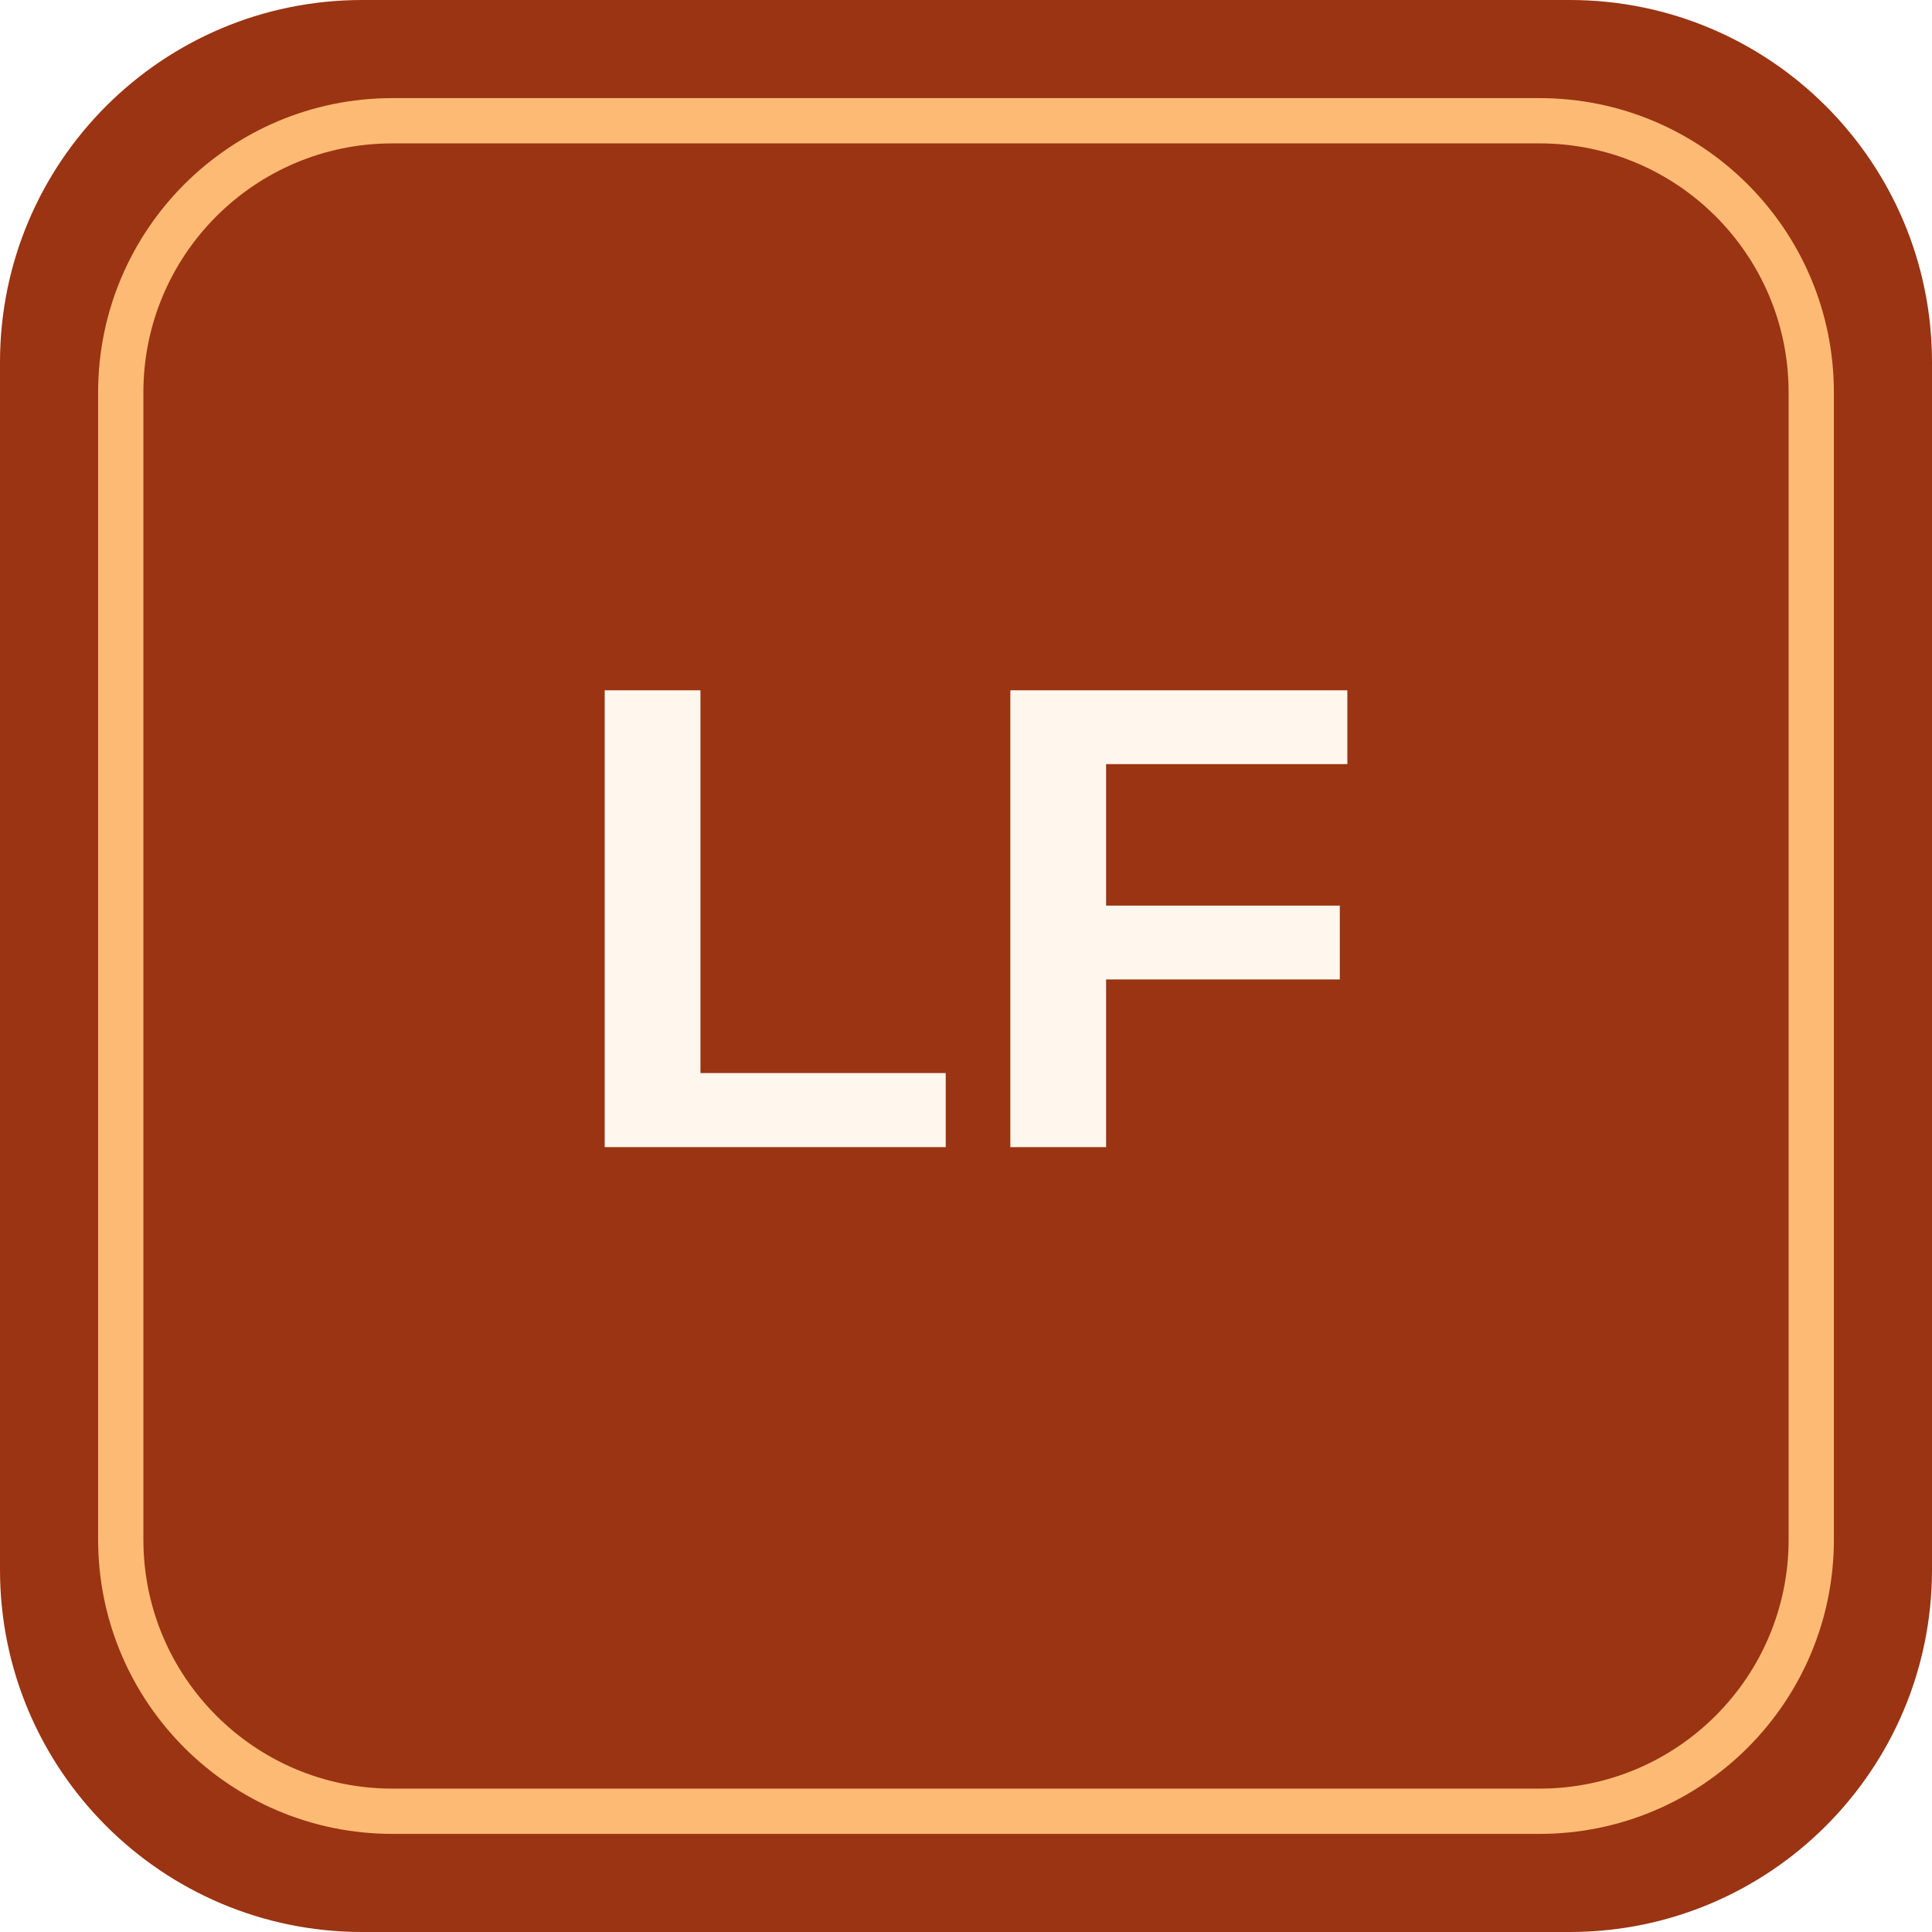
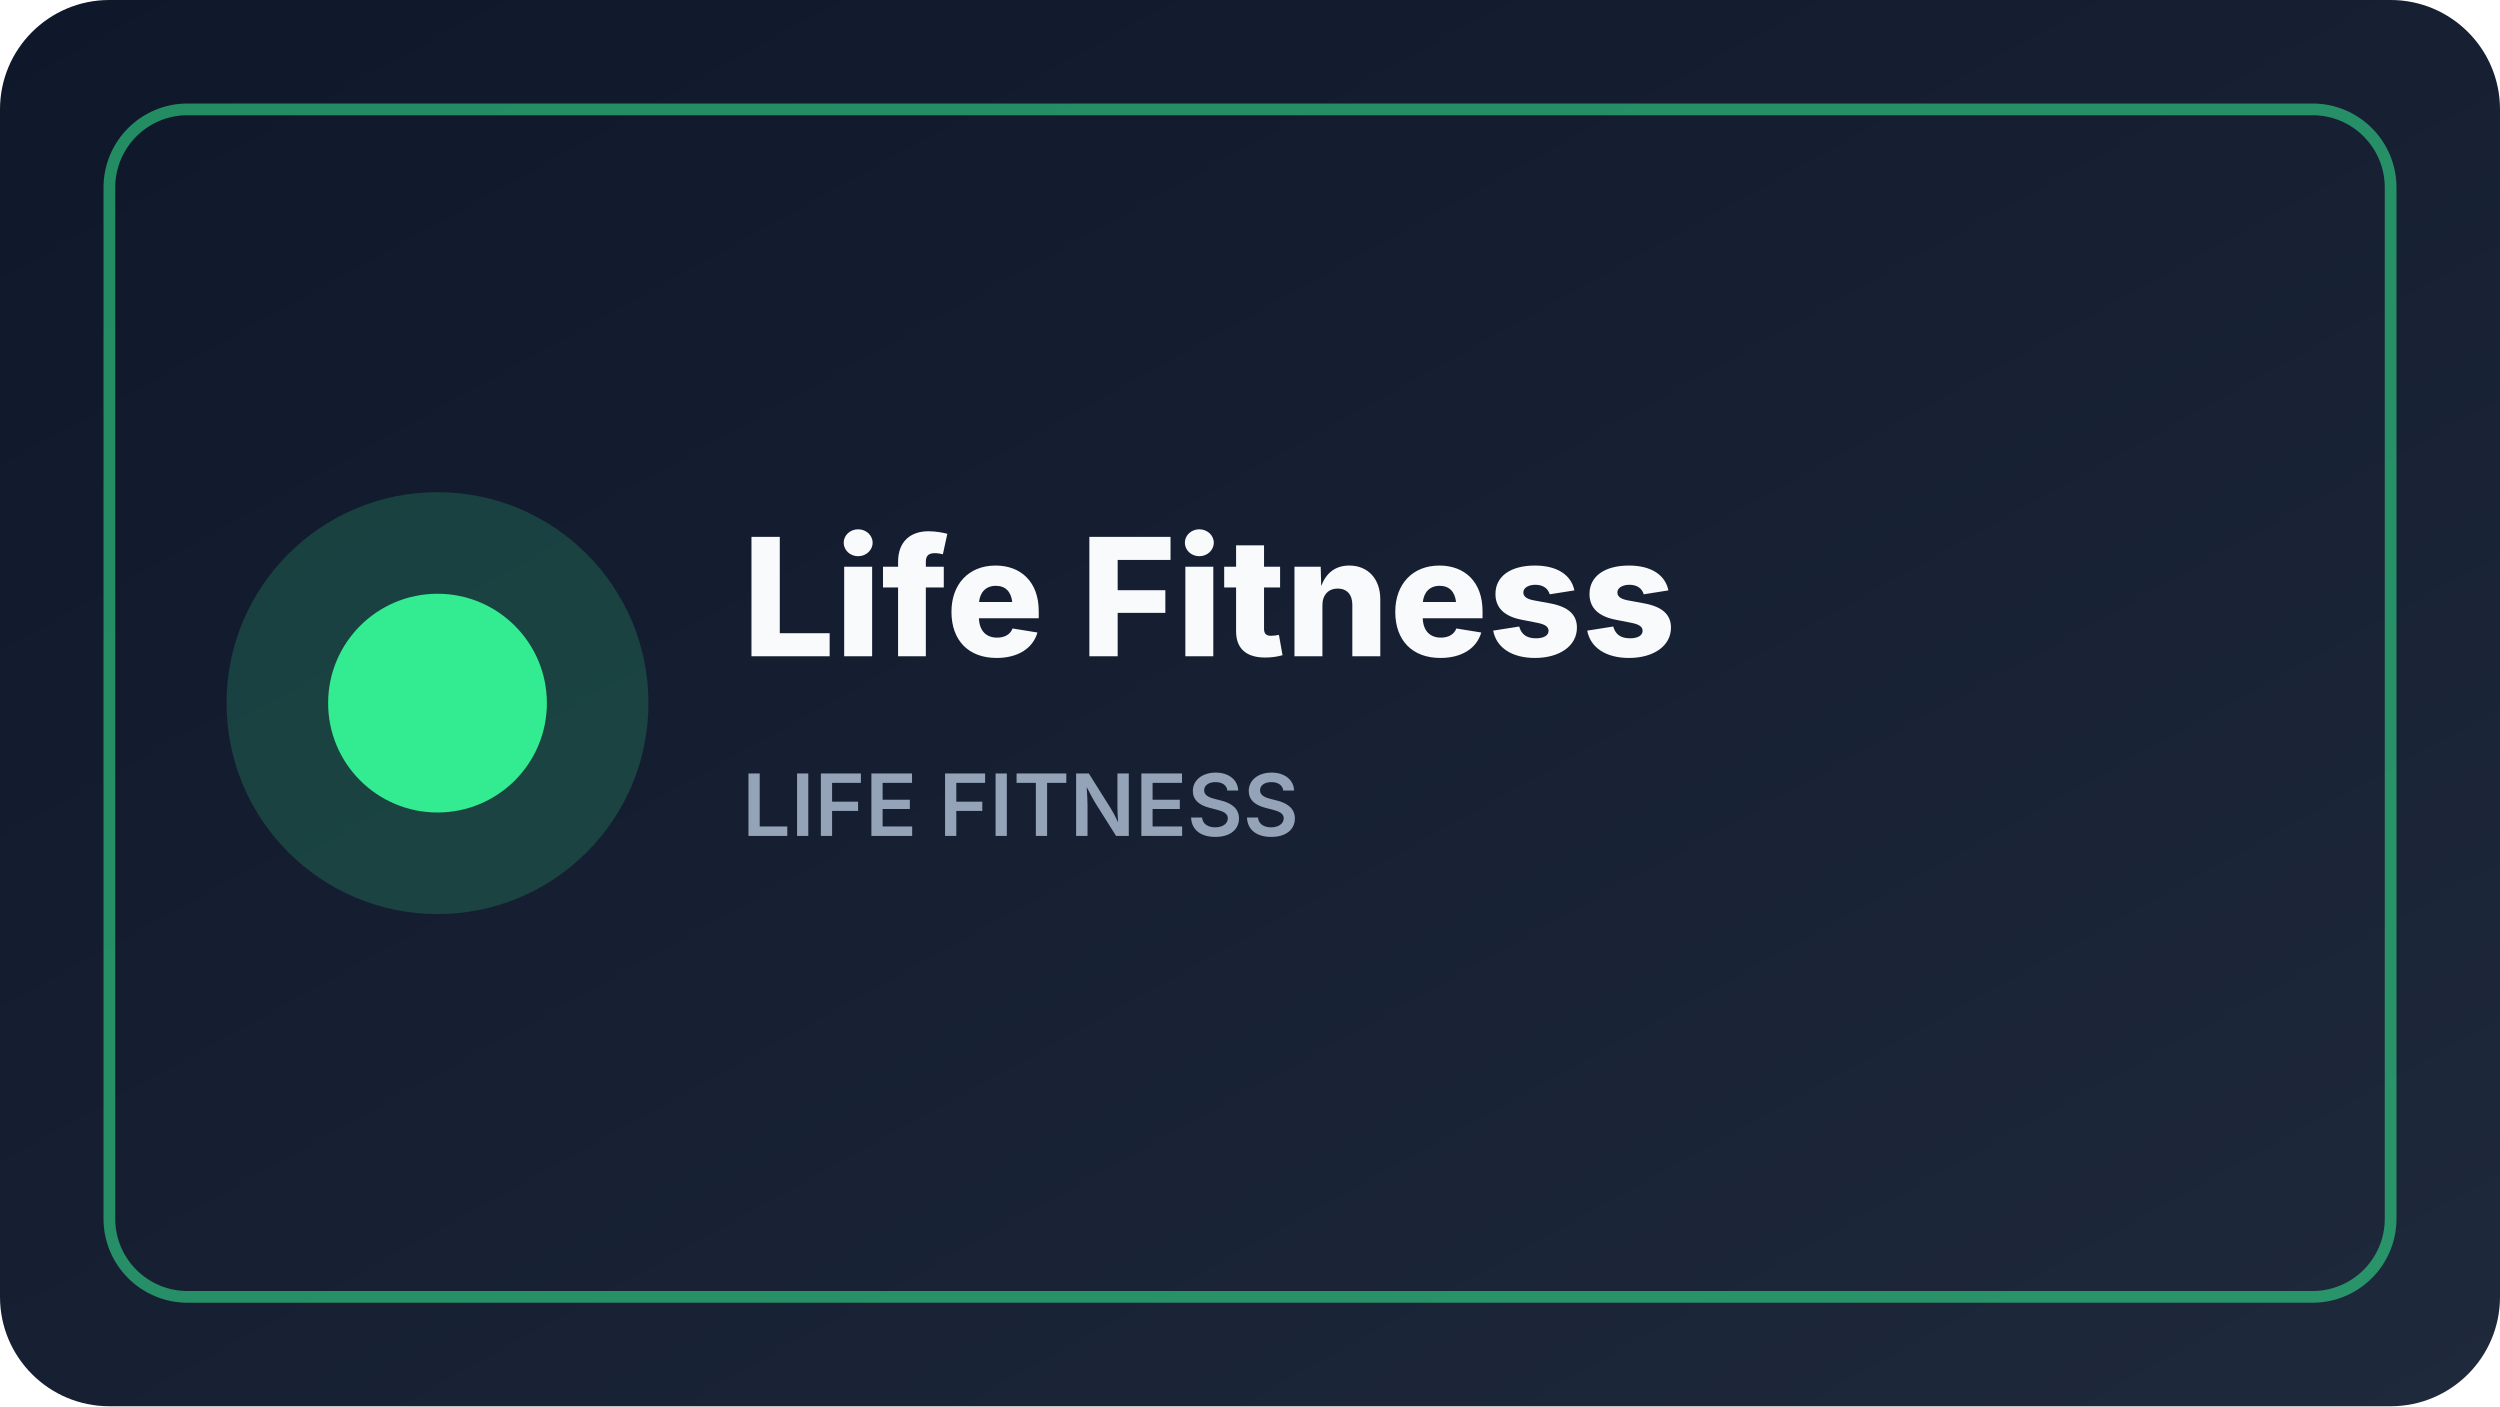
- <svg xmlns="http://www.w3.org/2000/svg" width="128" height="128" viewBox="0 0 128 128" role="img" aria-label="Life Fitness">
-   <rect width="128" height="128" rx="24" fill="#9a3412" />
-   <rect x="8" y="8" width="112" height="112" rx="18" fill="none" stroke="#fdba74" stroke-width="3" />
-   <text x="64" y="76" text-anchor="middle" fill="#fff7ed" font-family="Arial Black, Arial, sans-serif" font-size="44" font-weight="800">LF</text>
+ <svg xmlns="http://www.w3.org/2000/svg" width="640" height="360" viewBox="0 0 640 360" role="img" aria-label="Life Fitness">
+   <defs>
+     <linearGradient id="bg" x1="0" y1="0" x2="1" y2="1">
+       <stop offset="0%" stop-color="#0f172a" />
+       <stop offset="100%" stop-color="#1e293b" />
+     </linearGradient>
+   </defs>
+   <rect width="640" height="360" rx="28" fill="url(#bg)" />
+   <rect x="28" y="28" width="584" height="304" rx="20" fill="none" stroke="#33eb91" stroke-width="3" opacity="0.55" />
+   <circle cx="112" cy="180" r="54" fill="#33eb91" opacity="0.18" />
+   <circle cx="112" cy="180" r="28" fill="#33eb91" />
+   <text x="190" y="168" fill="#f8fafc" font-family="Inter, Arial, sans-serif" font-size="42" font-weight="800">Life Fitness</text>
+   <text x="190" y="214" fill="#94a3b8" font-family="Inter, Arial, sans-serif" font-size="22" font-weight="600">LIFE FITNESS</text>
</svg>
